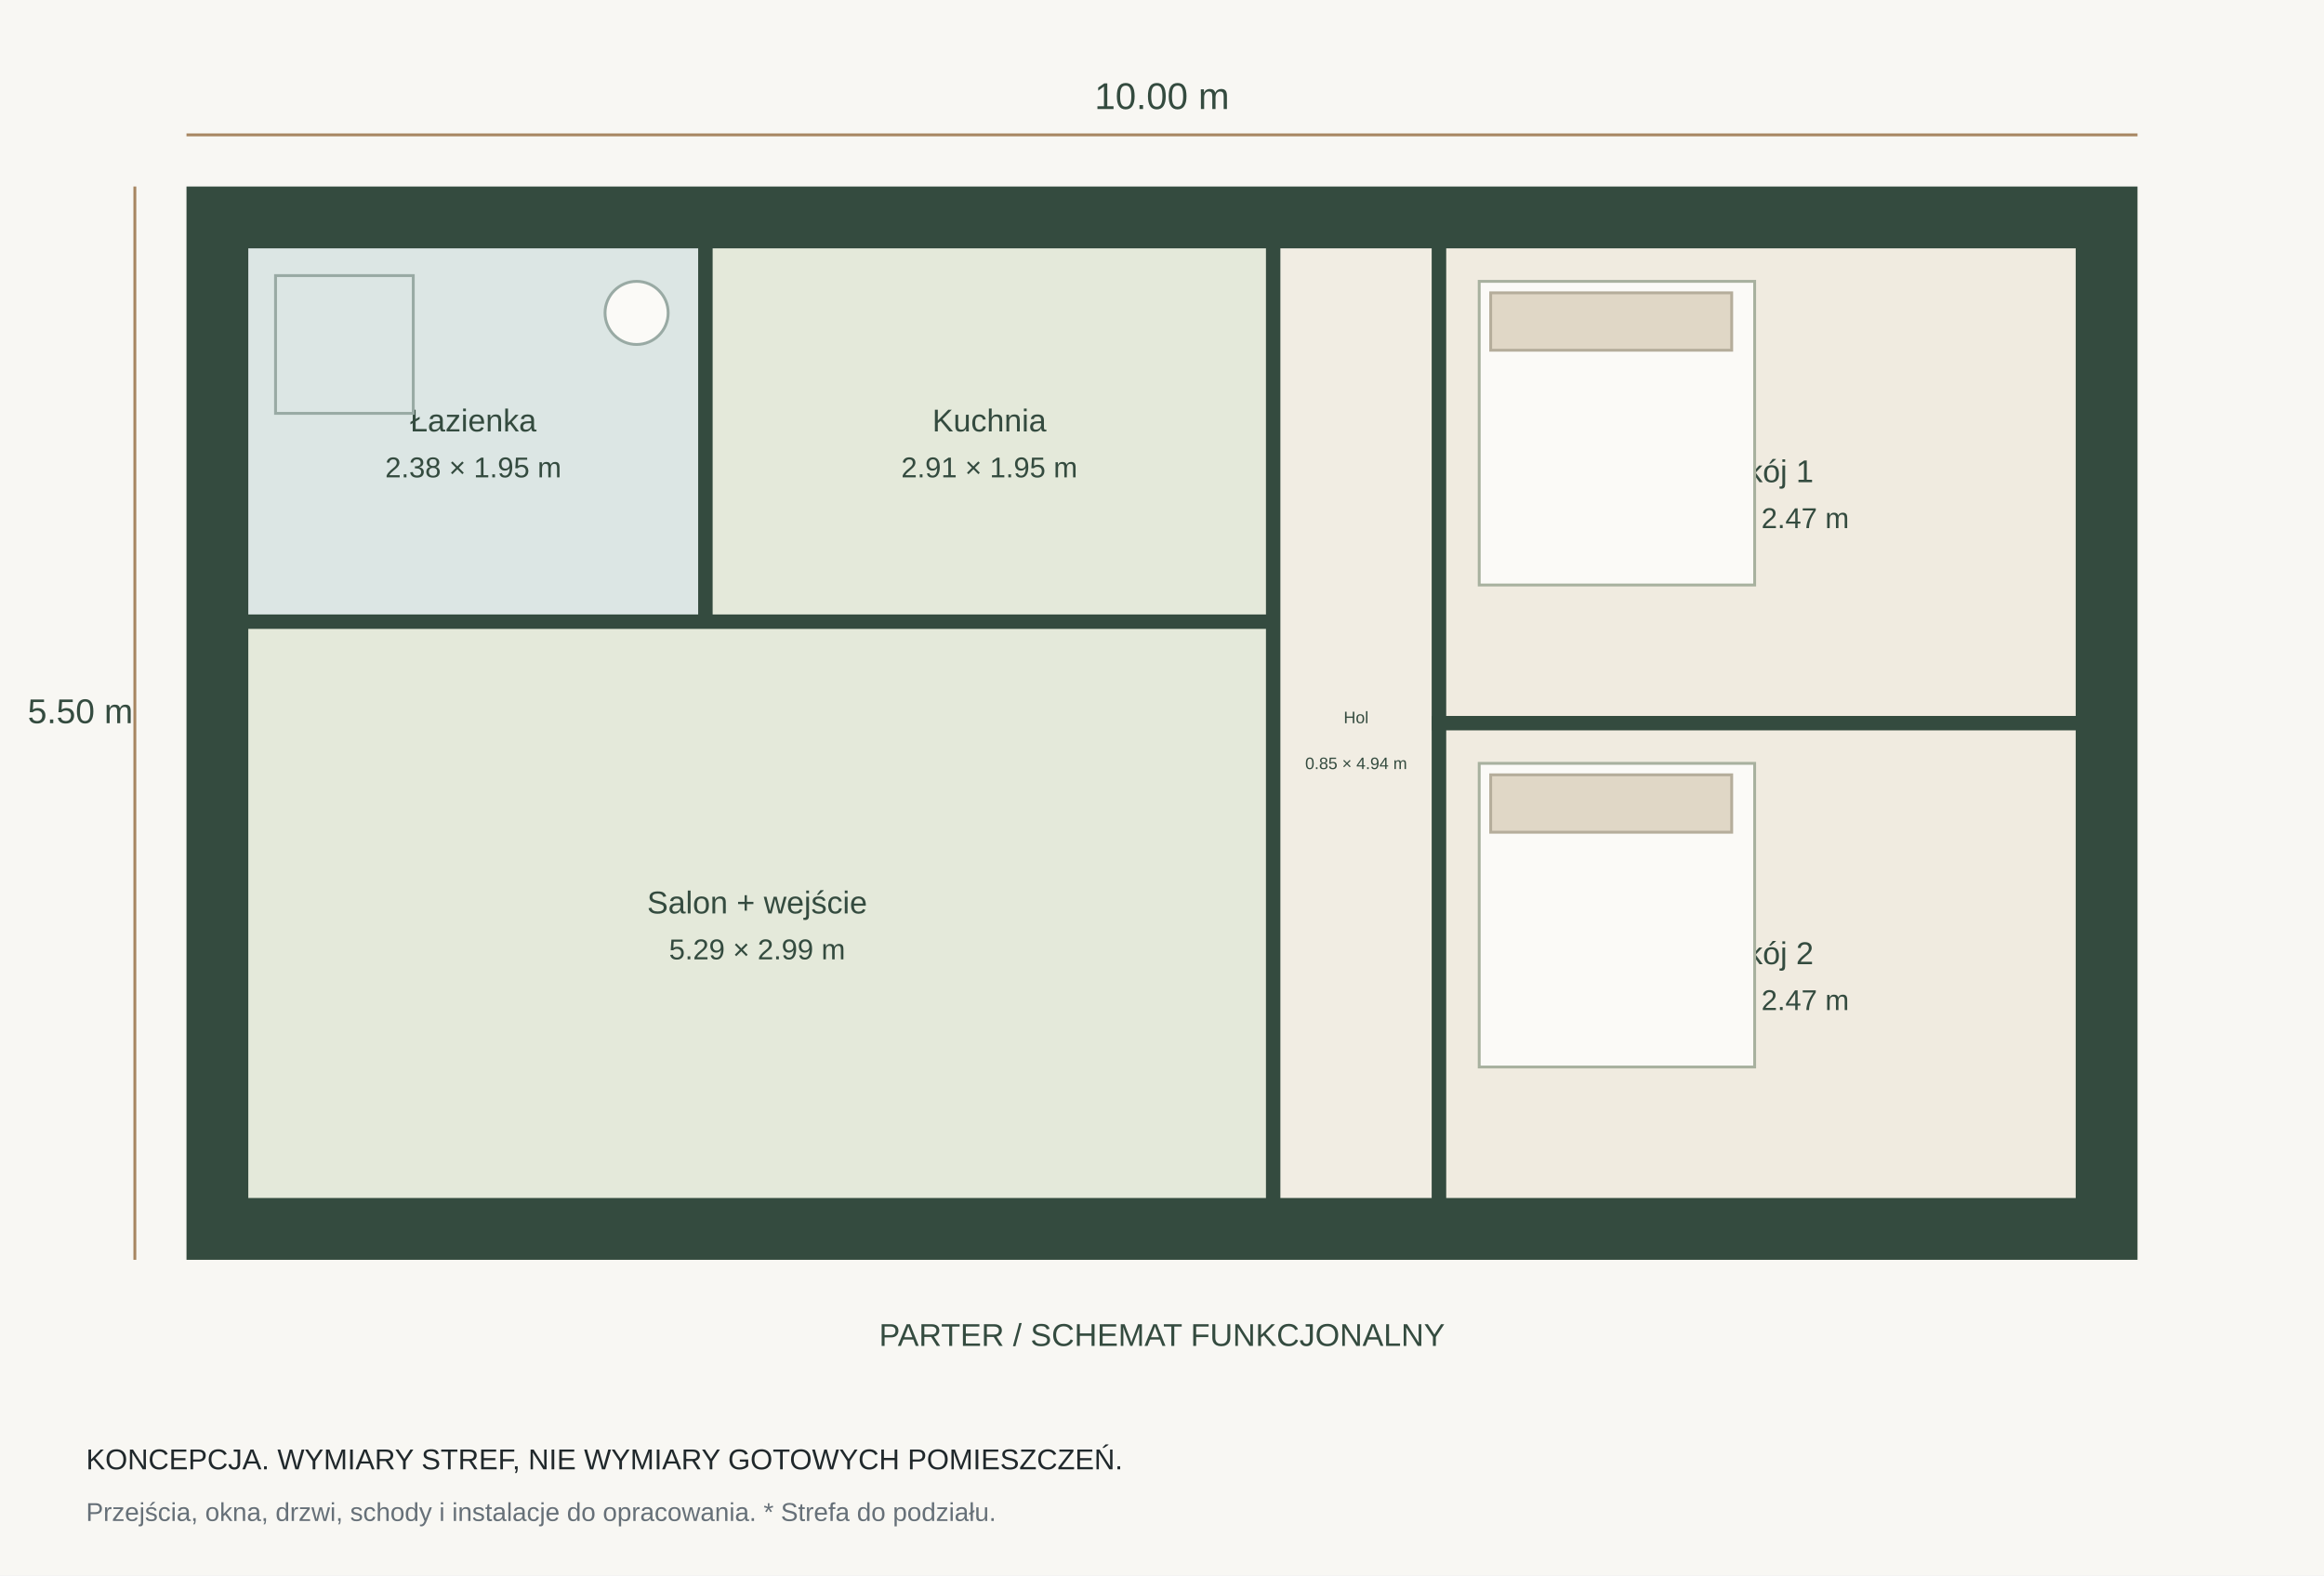
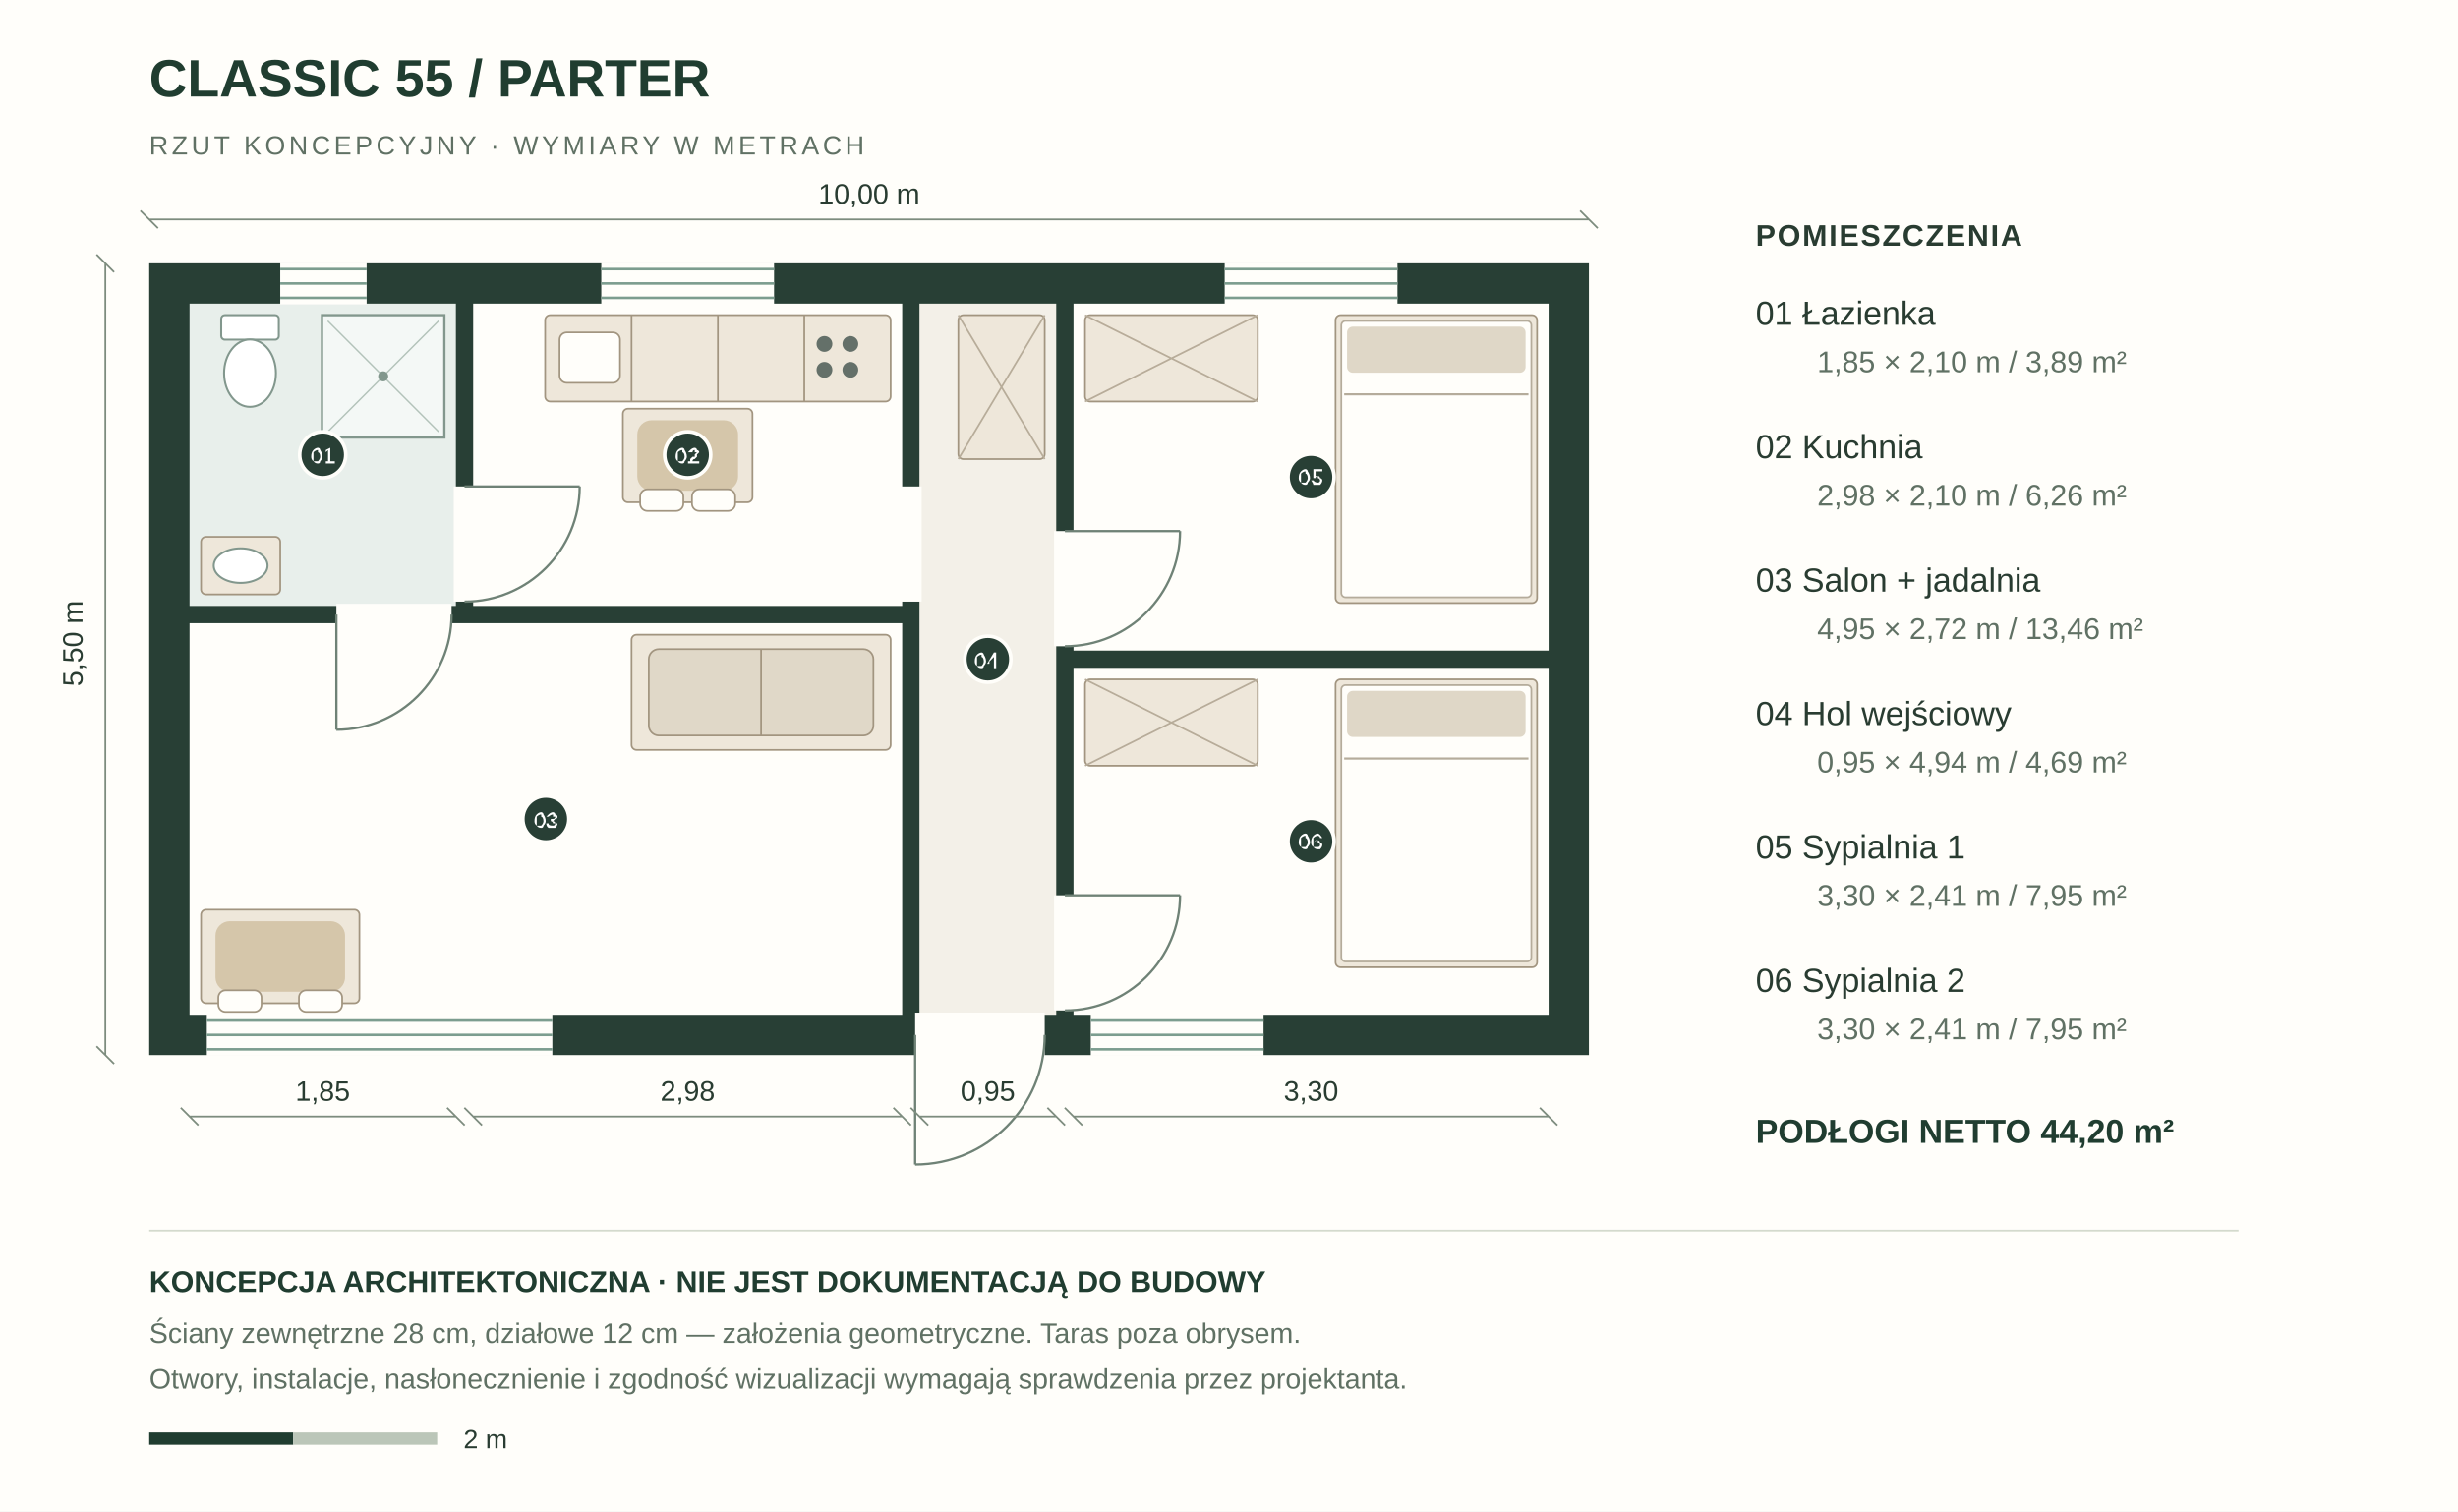
- <svg xmlns="http://www.w3.org/2000/svg" viewBox="0 0 810 549" role="img">
-   <rect width="100%" height="100%" fill="#f8f7f3" />
-   <rect x="65" y="65" width="680" height="374" fill="#344b3f" />
-   <rect x="84.04" y="84.04" width="161.84" height="132.6" fill="#dce6e4" stroke="#344b3f" stroke-width="5" />
-   <text x="164.96" y="150.34" font-family="Arial,sans-serif" font-size="11" fill="#344b3f" text-anchor="middle">Łazienka</text>
-   <text x="164.96" y="166.34" font-family="Arial,sans-serif" font-size="10" fill="#344b3f" text-anchor="middle">2.38 × 1.95 m</text>
-   <rect x="96.04" y="96.04" width="48" height="48" fill="none" stroke="#99aaa4" />
-   <circle cx="221.88" cy="109.04" r="11" fill="#fbfaf7" stroke="#99aaa4" />
-   <rect x="245.88" y="84.04" width="197.88" height="132.6" fill="#e4e9da" stroke="#344b3f" stroke-width="5" />
-   <text x="344.82" y="150.34" font-family="Arial,sans-serif" font-size="11" fill="#344b3f" text-anchor="middle">Kuchnia</text>
-   <text x="344.82" y="166.34" font-family="Arial,sans-serif" font-size="10" fill="#344b3f" text-anchor="middle">2.91 × 1.95 m</text>
-   <rect x="84.04" y="216.64" width="359.72" height="203.32" fill="#e4e9da" stroke="#344b3f" stroke-width="5" />
-   <text x="263.9" y="318.3" font-family="Arial,sans-serif" font-size="11" fill="#344b3f" text-anchor="middle">Salon + wejście</text>
-   <text x="263.9" y="334.3" font-family="Arial,sans-serif" font-size="10" fill="#344b3f" text-anchor="middle">5.29 × 2.99 m</text>
-   <rect x="443.76" y="84.04" width="57.8" height="335.92" fill="#f1ede3" stroke="#344b3f" stroke-width="5" />
-   <text x="472.66" y="252" font-family="Arial,sans-serif" font-size="5.78" fill="#344b3f" text-anchor="middle">Hol</text>
-   <text x="472.66" y="268" font-family="Arial,sans-serif" font-size="5.78" fill="#344b3f" text-anchor="middle">0.85 × 4.94 m</text>
-   <rect x="501.56" y="84.04" width="224.4" height="167.96" fill="#f0ebe0" stroke="#344b3f" stroke-width="5" />
-   <text x="613.76" y="168.02" font-family="Arial,sans-serif" font-size="11" fill="#344b3f" text-anchor="middle">Pokój 1</text>
-   <text x="613.76" y="184.02" font-family="Arial,sans-serif" font-size="10" fill="#344b3f" text-anchor="middle">3.30 × 2.47 m</text>
-   <rect x="515.56" y="98.04" width="96" height="105.81" fill="#fbfaf7" stroke="#a8b19f" stroke-width="1" />
-   <rect x="519.56" y="102.04" width="84" height="20" fill="#e0d7c6" stroke="#b5ad9b" />
-   <rect x="501.56" y="252" width="224.4" height="167.96" fill="#f0ebe0" stroke="#344b3f" stroke-width="5" />
-   <text x="613.76" y="335.98" font-family="Arial,sans-serif" font-size="11" fill="#344b3f" text-anchor="middle">Pokój 2</text>
-   <text x="613.76" y="351.98" font-family="Arial,sans-serif" font-size="10" fill="#344b3f" text-anchor="middle">3.30 × 2.47 m</text>
-   <rect x="515.56" y="266" width="96" height="105.81" fill="#fbfaf7" stroke="#a8b19f" stroke-width="1" />
-   <rect x="519.56" y="270" width="84" height="20" fill="#e0d7c6" stroke="#b5ad9b" />
-   <path d="M65 47h680M47 65v374" stroke="#a78661" fill="none" />
-   <text x="405" y="38" font-family="Arial,sans-serif" font-size="13" fill="#344b3f" text-anchor="middle">10.00 m</text>
-   <text x="28" y="252" font-family="Arial,sans-serif" font-size="12" fill="#344b3f" text-anchor="middle">5.50 m</text>
-   <text x="405" y="469" font-family="Arial,sans-serif" font-size="11" fill="#344b3f" text-anchor="middle">PARTER / SCHEMAT FUNKCJONALNY</text>
-   <text x="30" y="512" font-family="Arial" font-size="10" fill="#20282b">KONCEPCJA. WYMIARY STREF, NIE WYMIARY GOTOWYCH POMIESZCZEŃ.</text>
-   <text x="30" y="530" font-family="Arial" font-size="9" fill="#667078">Przejścia, okna, drzwi, schody i instalacje do opracowania. * Strefa do podziału.</text>
+ <svg xmlns="http://www.w3.org/2000/svg" viewBox="0 0 1400 861" role="img" aria-labelledby="title desc">
+   <defs>
+     <pattern id="hatch" width=".12" height=".12" patternUnits="userSpaceOnUse">
+       <path d="M0 .12L.12 0" stroke="#b6bbaa" stroke-width=".01" />
+     </pattern>
+   </defs>
+   <rect width="100%" height="100%" fill="#fffefa" />
+   <g font-family="Arial, sans-serif" fill="#293c31">
+     <g transform="translate(0 0)">
+       <text x="85" y="55" font-size="30" font-weight="600" fill="#203d30">CLASSIC 55 / PARTER</text>
+       <text x="85" y="88" font-size="15" letter-spacing="2" fill="#607164">RZUT KONCEPCYJNY · WYMIARY W METRACH</text>
+       <g transform="translate(85 150) scale(82)">
+         <rect x="0" y="0" width="10" height="5.5" fill="#283f35" />
+         <rect x="0.28" y="0.28" width="1.85" height="2.1" fill="#e8efeb" />
+         <rect x="2.25" y="0.28" width="2.98" height="2.1" fill="#fffefa" />
+         <rect x="0.28" y="2.5" width="4.95" height="2.72" fill="#fffefa" />
+         <rect x="5.35" y="0.28" width="0.95" height="4.94" fill="#f3f0e8" />
+         <rect x="6.42" y="0.28" width="3.3" height="2.41" fill="#fffefa" />
+         <rect x="6.42" y="2.81" width="3.3" height="2.41" fill="#fffefa" />
+         <path d="M0.91 0.14h0.6" stroke="#fffefa" stroke-width=".29" />
+         <path d="M0.91 0.04h0.6" stroke="#7c9d8f" stroke-width=".018" />
+         <path d="M0.91 0.14h0.6" stroke="#7c9d8f" stroke-width=".018" />
+         <path d="M0.91 0.24h0.6" stroke="#7c9d8f" stroke-width=".018" />
+         <path d="M3.14 0.14h1.2" stroke="#fffefa" stroke-width=".29" />
+         <path d="M3.14 0.04h1.2" stroke="#7c9d8f" stroke-width=".018" />
+         <path d="M3.14 0.14h1.2" stroke="#7c9d8f" stroke-width=".018" />
+         <path d="M3.14 0.24h1.2" stroke="#7c9d8f" stroke-width=".018" />
+         <path d="M0.4 5.36h2.4" stroke="#fffefa" stroke-width=".29" />
+         <path d="M0.4 5.26h2.4" stroke="#7c9d8f" stroke-width=".018" />
+         <path d="M0.4 5.36h2.4" stroke="#7c9d8f" stroke-width=".018" />
+         <path d="M0.4 5.46h2.4" stroke="#7c9d8f" stroke-width=".018" />
+         <path d="M7.47 0.14h1.2" stroke="#fffefa" stroke-width=".29" />
+         <path d="M7.47 0.04h1.2" stroke="#7c9d8f" stroke-width=".018" />
+         <path d="M7.47 0.14h1.2" stroke="#7c9d8f" stroke-width=".018" />
+         <path d="M7.47 0.24h1.2" stroke="#7c9d8f" stroke-width=".018" />
+         <path d="M6.54 5.36h1.2" stroke="#fffefa" stroke-width=".29" />
+         <path d="M6.54 5.26h1.2" stroke="#7c9d8f" stroke-width=".018" />
+         <path d="M6.54 5.36h1.2" stroke="#7c9d8f" stroke-width=".018" />
+         <path d="M6.54 5.46h1.2" stroke="#7c9d8f" stroke-width=".018" />
+         <path d="M1.3 2.44h0.8" stroke="#fffefa" stroke-width=".15" />
+         <path d="M1.3 2.44v0.8M2.1 2.44a0.8 0.8 0 0 1 -0.8 0.8" fill="none" stroke="#6f8276" stroke-width=".016" />
+         <path d="M2.19 1.55v0.8" stroke="#fffefa" stroke-width=".15" />
+         <path d="M2.19 1.55h0.8M2.19 2.35a0.8 0.8 0 0 0 0.8 -0.8" fill="none" stroke="#6f8276" stroke-width=".016" />
+         <path d="M5.29 1.55v0.8" stroke="#fffefa" stroke-width=".15" />
+         <path d="M6.36 1.86v0.8" stroke="#fffefa" stroke-width=".15" />
+         <path d="M6.36 1.86h0.8M6.36 2.66a0.8 0.8 0 0 0 0.8 -0.8" fill="none" stroke="#6f8276" stroke-width=".016" />
+         <path d="M6.36 4.39v0.8" stroke="#fffefa" stroke-width=".15" />
+         <path d="M6.36 4.39h0.8M6.36 5.19a0.8 0.8 0 0 0 0.8 -0.8" fill="none" stroke="#6f8276" stroke-width=".016" />
+         <path d="M5.32 5.36h0.9" stroke="#fffefa" stroke-width=".31" />
+         <path d="M5.32 5.36v0.9M6.22 5.36a0.9 0.9 0 0 1 -0.9 0.9" fill="none" stroke="#6f8276" stroke-width=".016" />
+         <g data-furniture="shower">
+           <rect x="1.2" y="0.36" width="0.85" height="0.85" fill="#f4f8f6" stroke="#82978d" stroke-width=".016" />
+           <path d="M1.24 0.4l0.77 0.77m-0.77 0l0.77 -0.77" stroke="#b3c3ba" stroke-width=".01" />
+           <circle cx="1.625" cy="0.785" r=".035" fill="#82978d" />
+         </g>
+         <g data-furniture="wc">
+           <rect x="0.5" y="0.36" width="0.4" height="0.17" rx=".025" fill="white" stroke="#82978d" stroke-width=".014" />
+           <ellipse cx="0.7" cy="0.763" rx="0.18" ry="0.234" fill="white" stroke="#82978d" stroke-width=".014" />
+         </g>
+         <g data-furniture="basin">
+           <rect x="0.36" y="1.9" width="0.55" height="0.4" rx=".035" fill="#eee7da" stroke="#a29580" stroke-width=".012" />
+           <ellipse cx="0.635" cy="2.1" rx="0.187" ry="0.12" fill="white" stroke="#82978d" stroke-width=".014" />
+         </g>
+         <g data-furniture="kitchen">
+           <rect x="2.75" y="0.36" width="2.4" height="0.6" rx=".035" fill="#eee7da" stroke="#a29580" stroke-width=".012" />
+           <path d="M3.35 0.36v0.6" stroke="#a29580" stroke-width=".012" />
+           <path d="M3.95 0.36v0.6" stroke="#a29580" stroke-width=".012" />
+           <path d="M4.55 0.36v0.6" stroke="#a29580" stroke-width=".012" />
+           <rect x="2.85" y="0.48" width="0.42" height="0.35" rx=".05" fill="#fffefa" stroke="#a29580" stroke-width=".012" />
+           <circle cx="4.69" cy="0.56" r=".055" fill="#647069" />
+           <circle cx="4.87" cy="0.56" r=".055" fill="#647069" />
+           <circle cx="4.69" cy="0.74" r=".055" fill="#647069" />
+           <circle cx="4.87" cy="0.74" r=".055" fill="#647069" />
+         </g>
+         <g data-furniture="table">
+           <rect x="3.29" y="1.01" width="0.9" height="0.65" rx=".035" fill="#eee7da" stroke="#a29580" stroke-width=".012" />
+           <rect x="3.39" y="1.09" width="0.7" height="0.49" rx=".10" fill="#d5c6aa" />
+           <rect x="3.41" y="1.57" width="0.3" height="0.15" rx=".05" fill="#fffefa" stroke="#a29580" stroke-width=".012" />
+           <rect x="3.77" y="1.57" width="0.3" height="0.15" rx=".05" fill="#fffefa" stroke="#a29580" stroke-width=".012" />
+         </g>
+         <g data-furniture="sofa">
+           <rect x="3.35" y="2.58" width="1.8" height="0.8" rx=".035" fill="#eee7da" stroke="#a29580" stroke-width=".012" />
+           <rect x="3.47" y="2.68" width="1.56" height="0.6" rx=".07" fill="#e0d8c8" stroke="#a29580" stroke-width=".012" />
+           <path d="M4.25 2.68v0.6" stroke="#a29580" stroke-width=".012" />
+         </g>
+         <g data-furniture="table">
+           <rect x="0.36" y="4.49" width="1.1" height="0.65" rx=".035" fill="#eee7da" stroke="#a29580" stroke-width=".012" />
+           <rect x="0.46" y="4.57" width="0.9" height="0.49" rx=".10" fill="#d5c6aa" />
+           <rect x="0.48" y="5.05" width="0.3" height="0.15" rx=".05" fill="#fffefa" stroke="#a29580" stroke-width=".012" />
+           <rect x="1.04" y="5.05" width="0.3" height="0.15" rx=".05" fill="#fffefa" stroke="#a29580" stroke-width=".012" />
+         </g>
+         <g data-furniture="wardrobe">
+           <rect x="5.62" y="0.36" width="0.6" height="1" rx=".035" fill="#eee7da" stroke="#a29580" stroke-width=".012" />
+           <path d="M5.62 0.36l0.6 1m-0.6 0l0.6 -1" stroke="#b7ac99" stroke-width=".012" />
+         </g>
+         <g data-furniture="bed">
+           <rect x="8.24" y="0.36" width="1.4" height="2" rx=".035" fill="#eee7da" stroke="#a29580" stroke-width=".012" />
+           <rect x="8.28" y="0.4" width="1.32" height="1.92" rx=".03" fill="#fffefa" stroke="#b5ac9b" stroke-width=".012" />
+           <rect x="8.32" y="0.44" width="1.24" height="0.32" rx=".04" fill="#dfd7c7" />
+           <path d="M8.3 0.91h1.28" stroke="#b5ac9b" stroke-width=".015" />
+         </g>
+         <g data-furniture="wardrobe">
+           <rect x="6.5" y="0.36" width="1.2" height="0.6" rx=".035" fill="#eee7da" stroke="#a29580" stroke-width=".012" />
+           <path d="M6.5 0.36l1.2 0.6m-1.2 0l1.2 -0.6" stroke="#b7ac99" stroke-width=".012" />
+         </g>
+         <g data-furniture="bed">
+           <rect x="8.24" y="2.89" width="1.4" height="2" rx=".035" fill="#eee7da" stroke="#a29580" stroke-width=".012" />
+           <rect x="8.28" y="2.93" width="1.32" height="1.92" rx=".03" fill="#fffefa" stroke="#b5ac9b" stroke-width=".012" />
+           <rect x="8.32" y="2.97" width="1.24" height="0.32" rx=".04" fill="#dfd7c7" />
+           <path d="M8.3 3.44h1.28" stroke="#b5ac9b" stroke-width=".015" />
+         </g>
+         <g data-furniture="wardrobe">
+           <rect x="6.5" y="2.89" width="1.2" height="0.6" rx=".035" fill="#eee7da" stroke="#a29580" stroke-width=".012" />
+           <path d="M6.5 2.89l1.2 0.6m-1.2 0l1.2 -0.6" stroke="#b7ac99" stroke-width=".012" />
+         </g>
+         <circle cx="1.205" cy="1.33" r=".16" fill="#283f35" stroke="#fffefa" stroke-width=".025" />
+         <text x="1.21" y="1.39" font-size="0.15" text-anchor="middle" fill="white">01</text>
+         <circle cx="3.74" cy="1.33" r=".16" fill="#283f35" stroke="#fffefa" stroke-width=".025" />
+         <text x="3.74" y="1.39" font-size="0.15" text-anchor="middle" fill="white">02</text>
+         <circle cx="2.755" cy="3.86" r=".16" fill="#283f35" stroke="#fffefa" stroke-width=".025" />
+         <text x="2.76" y="3.92" font-size="0.15" text-anchor="middle" fill="white">03</text>
+         <circle cx="5.825" cy="2.75" r=".16" fill="#283f35" stroke="#fffefa" stroke-width=".025" />
+         <text x="5.82" y="2.81" font-size="0.15" text-anchor="middle" fill="white">04</text>
+         <circle cx="8.07" cy="1.485" r=".16" fill="#283f35" stroke="#fffefa" stroke-width=".025" />
+         <text x="8.07" y="1.54" font-size="0.15" text-anchor="middle" fill="white">05</text>
+         <circle cx="8.07" cy="4.015" r=".16" fill="#283f35" stroke="#fffefa" stroke-width=".025" />
+         <text x="8.07" y="4.07" font-size="0.15" text-anchor="middle" fill="white">06</text>
+       </g>
+       <path d="M85 125L905 125M80 120l10 10M900 120l10 10" stroke="#7d8c7e" fill="none" />
+       <text x="495" y="116" font-size="16" text-anchor="middle">10,00 m</text>
+       <path d="M60 150L60 601M55 145l10 10M55 596l10 10" stroke="#7d8c7e" fill="none" />
+       <text x="47" y="366.5" font-size="16" text-anchor="middle" transform="rotate(-90 47 366.5)">5,50 m</text>
+       <path d="M107.96 636L259.66 636M102.96 631l10 10M254.66 631l10 10" stroke="#7d8c7e" fill="none" />
+       <text x="183.81" y="627" font-size="16" text-anchor="middle">1,85</text>
+       <path d="M269.5 636L513.86 636M264.5 631l10 10M508.86 631l10 10" stroke="#7d8c7e" fill="none" />
+       <text x="391.68" y="627" font-size="16" text-anchor="middle">2,98</text>
+       <path d="M523.7 636L601.6 636M518.7 631l10 10M596.6 631l10 10" stroke="#7d8c7e" fill="none" />
+       <text x="562.65" y="627" font-size="16" text-anchor="middle">0,95</text>
+       <path d="M611.44 636L882.04 636M606.44 631l10 10M877.04 631l10 10" stroke="#7d8c7e" fill="none" />
+       <text x="746.74" y="627" font-size="16" text-anchor="middle">3,30</text>
+       <text x="1000" y="140" font-size="17" font-weight="600" letter-spacing="1">POMIESZCZENIA</text>
+       <text x="1000" y="185" font-size="19" font-weight="500">01   Łazienka</text>
+       <text x="1035" y="212" font-size="17" fill="#607164">1,85 × 2,10 m   /   3,89 m²</text>
+       <text x="1000" y="261" font-size="19" font-weight="500">02   Kuchnia</text>
+       <text x="1035" y="288" font-size="17" fill="#607164">2,98 × 2,10 m   /   6,26 m²</text>
+       <text x="1000" y="337" font-size="19" font-weight="500">03   Salon + jadalnia</text>
+       <text x="1035" y="364" font-size="17" fill="#607164">4,95 × 2,72 m   /   13,46 m²</text>
+       <text x="1000" y="413" font-size="19" font-weight="500">04   Hol wejściowy</text>
+       <text x="1035" y="440" font-size="17" fill="#607164">0,95 × 4,94 m   /   4,69 m²</text>
+       <text x="1000" y="489" font-size="19" font-weight="500">05   Sypialnia 1</text>
+       <text x="1035" y="516" font-size="17" fill="#607164">3,30 × 2,41 m   /   7,95 m²</text>
+       <text x="1000" y="565" font-size="19" font-weight="500">06   Sypialnia 2</text>
+       <text x="1035" y="592" font-size="17" fill="#607164">3,30 × 2,41 m   /   7,95 m²</text>
+       <text x="1000" y="651" font-size="19" font-weight="600" fill="#203d30">PODŁOGI NETTO   44,20 m²</text>
+       <path d="M85 701h1190" stroke="#d4dacd" />
+       <text x="85" y="736" font-size="17" font-weight="600" fill="#203d30">KONCEPCJA ARCHITEKTONICZNA · NIE JEST DOKUMENTACJĄ DO BUDOWY</text>
+       <text x="85" y="765" font-size="16" fill="#607164">Ściany zewnętrzne 28 cm, działowe 12 cm — założenia geometryczne. Taras poza obrysem.</text>
+       <text x="85" y="791" font-size="16" fill="#607164">Otwory, instalacje, nasłonecznienie i zgodność wizualizacji wymagają sprawdzenia przez projektanta.</text>
+       <rect x="85" y="816" width="82" height="7" fill="#203d30" />
+       <rect x="167" y="816" width="82" height="7" fill="#bbc6b8" />
+       <text x="264" y="825" font-size="15">2 m</text>
+     </g>
+   </g>
</svg>
